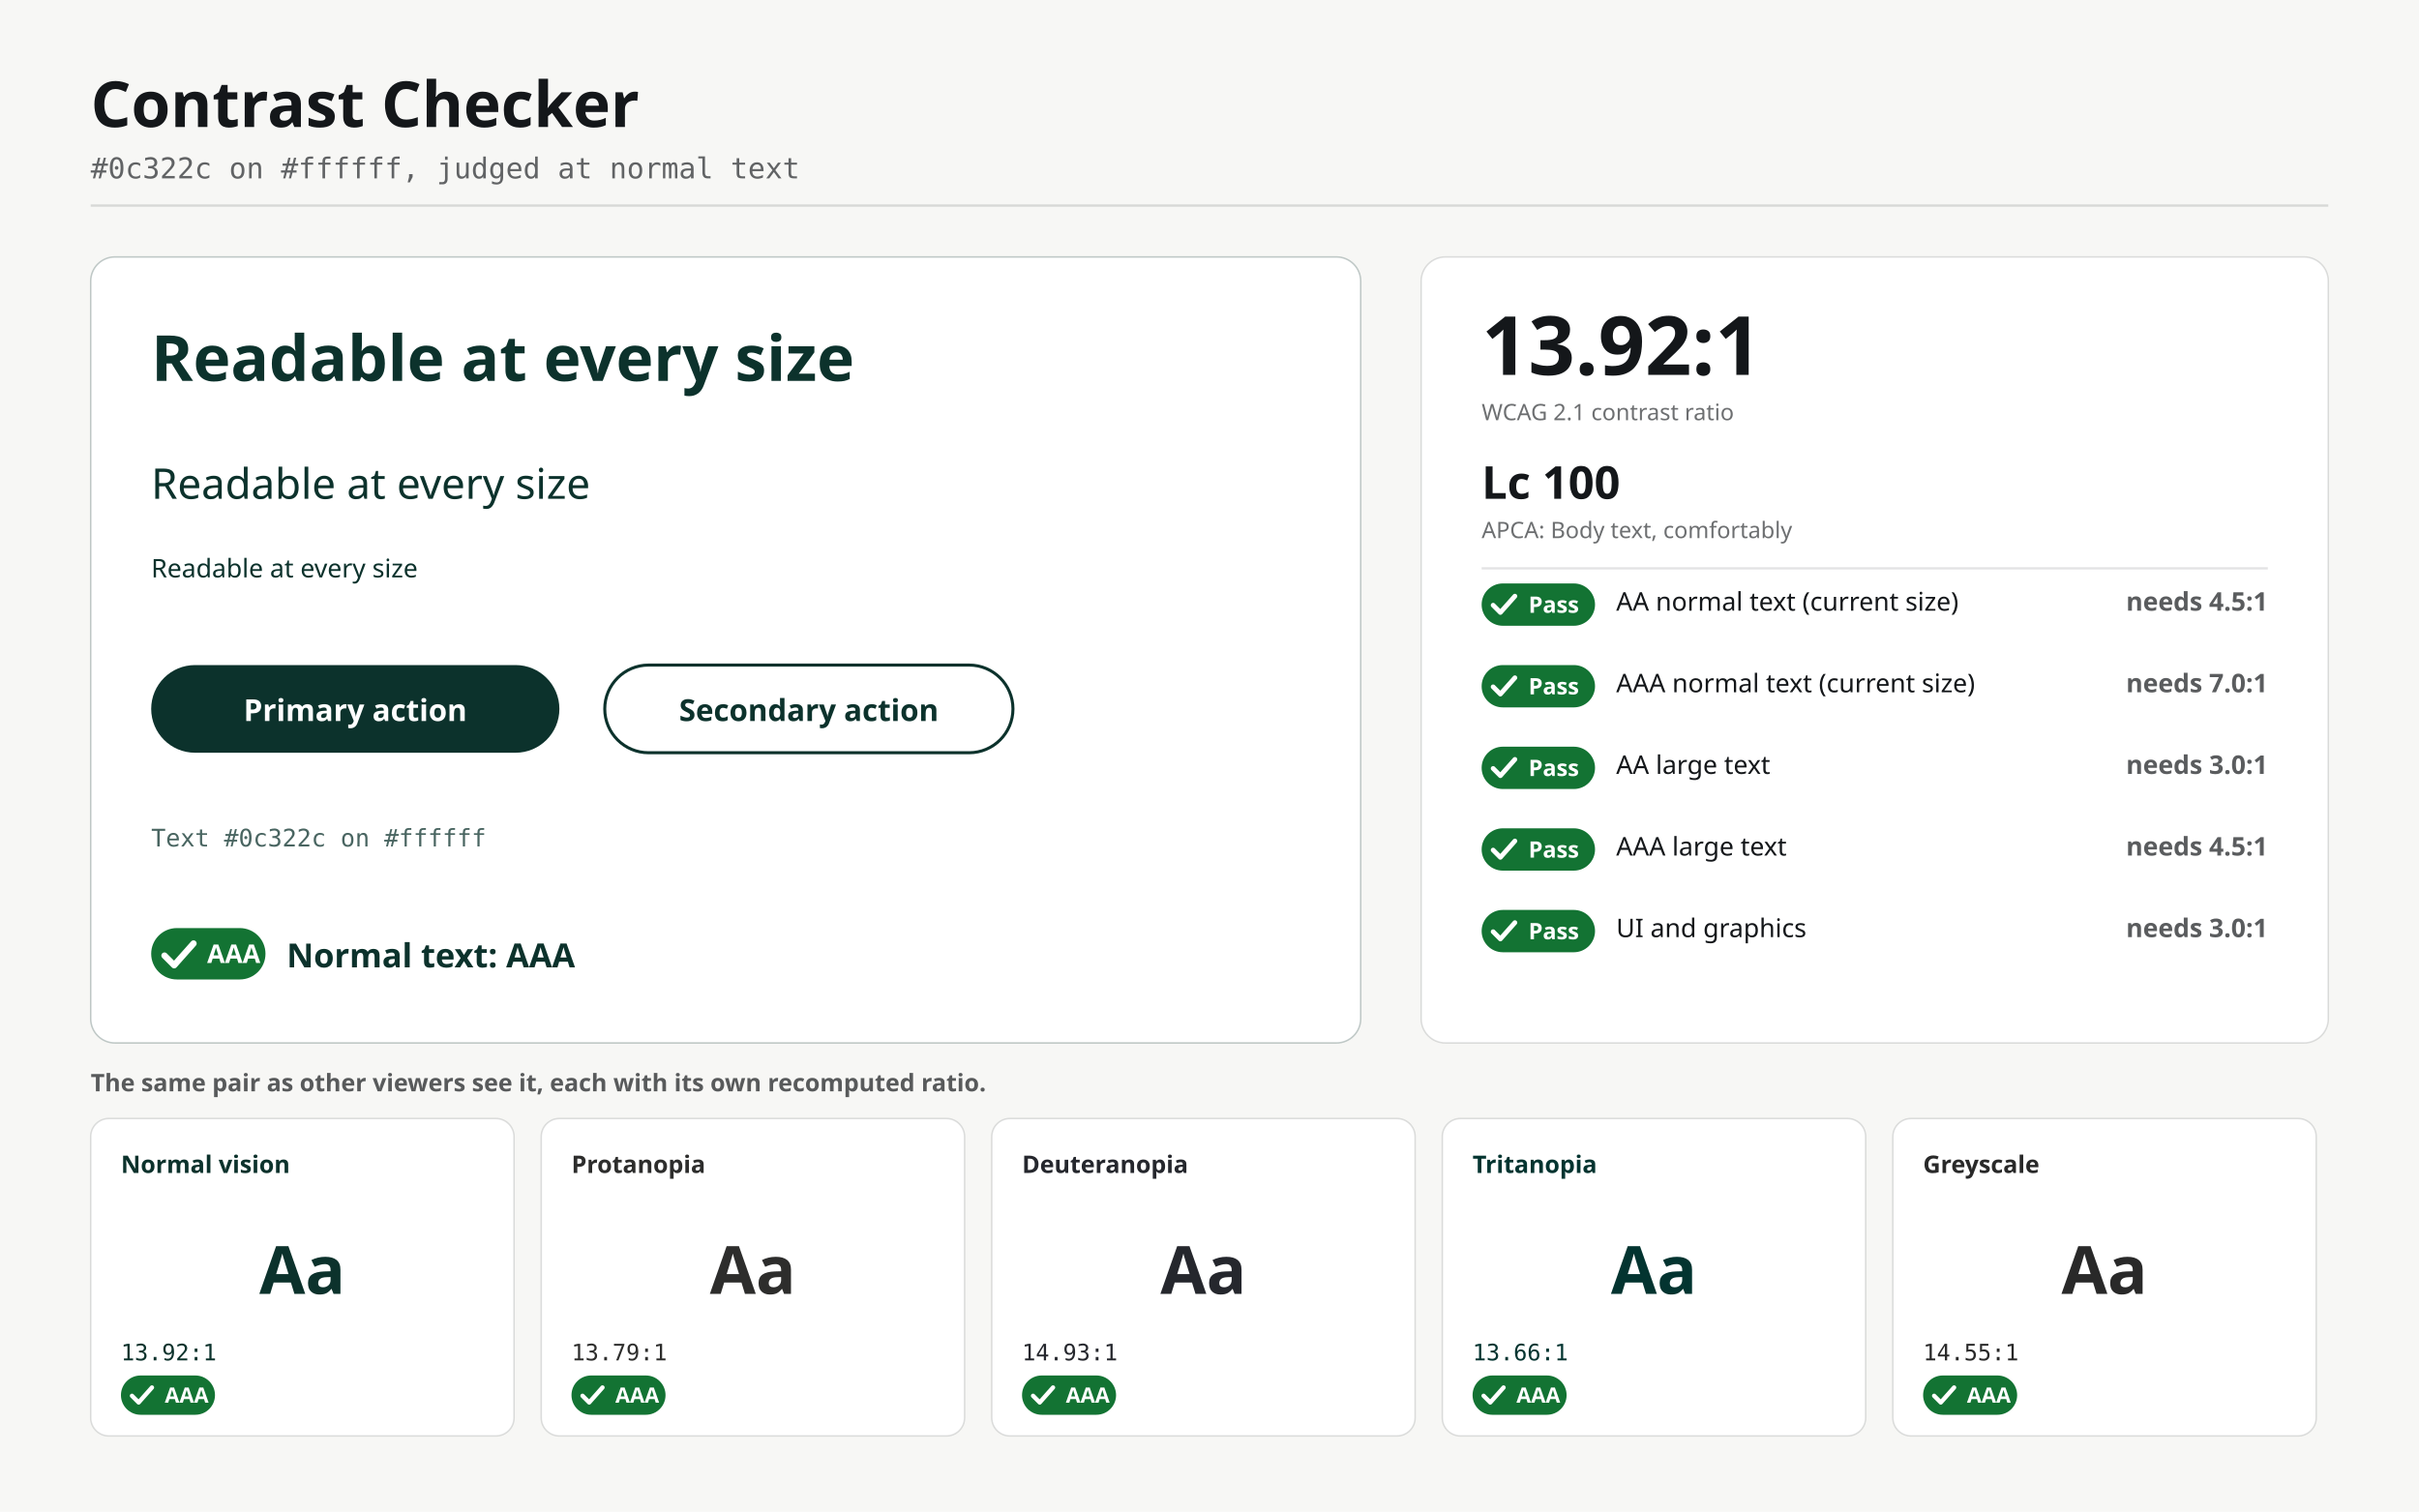
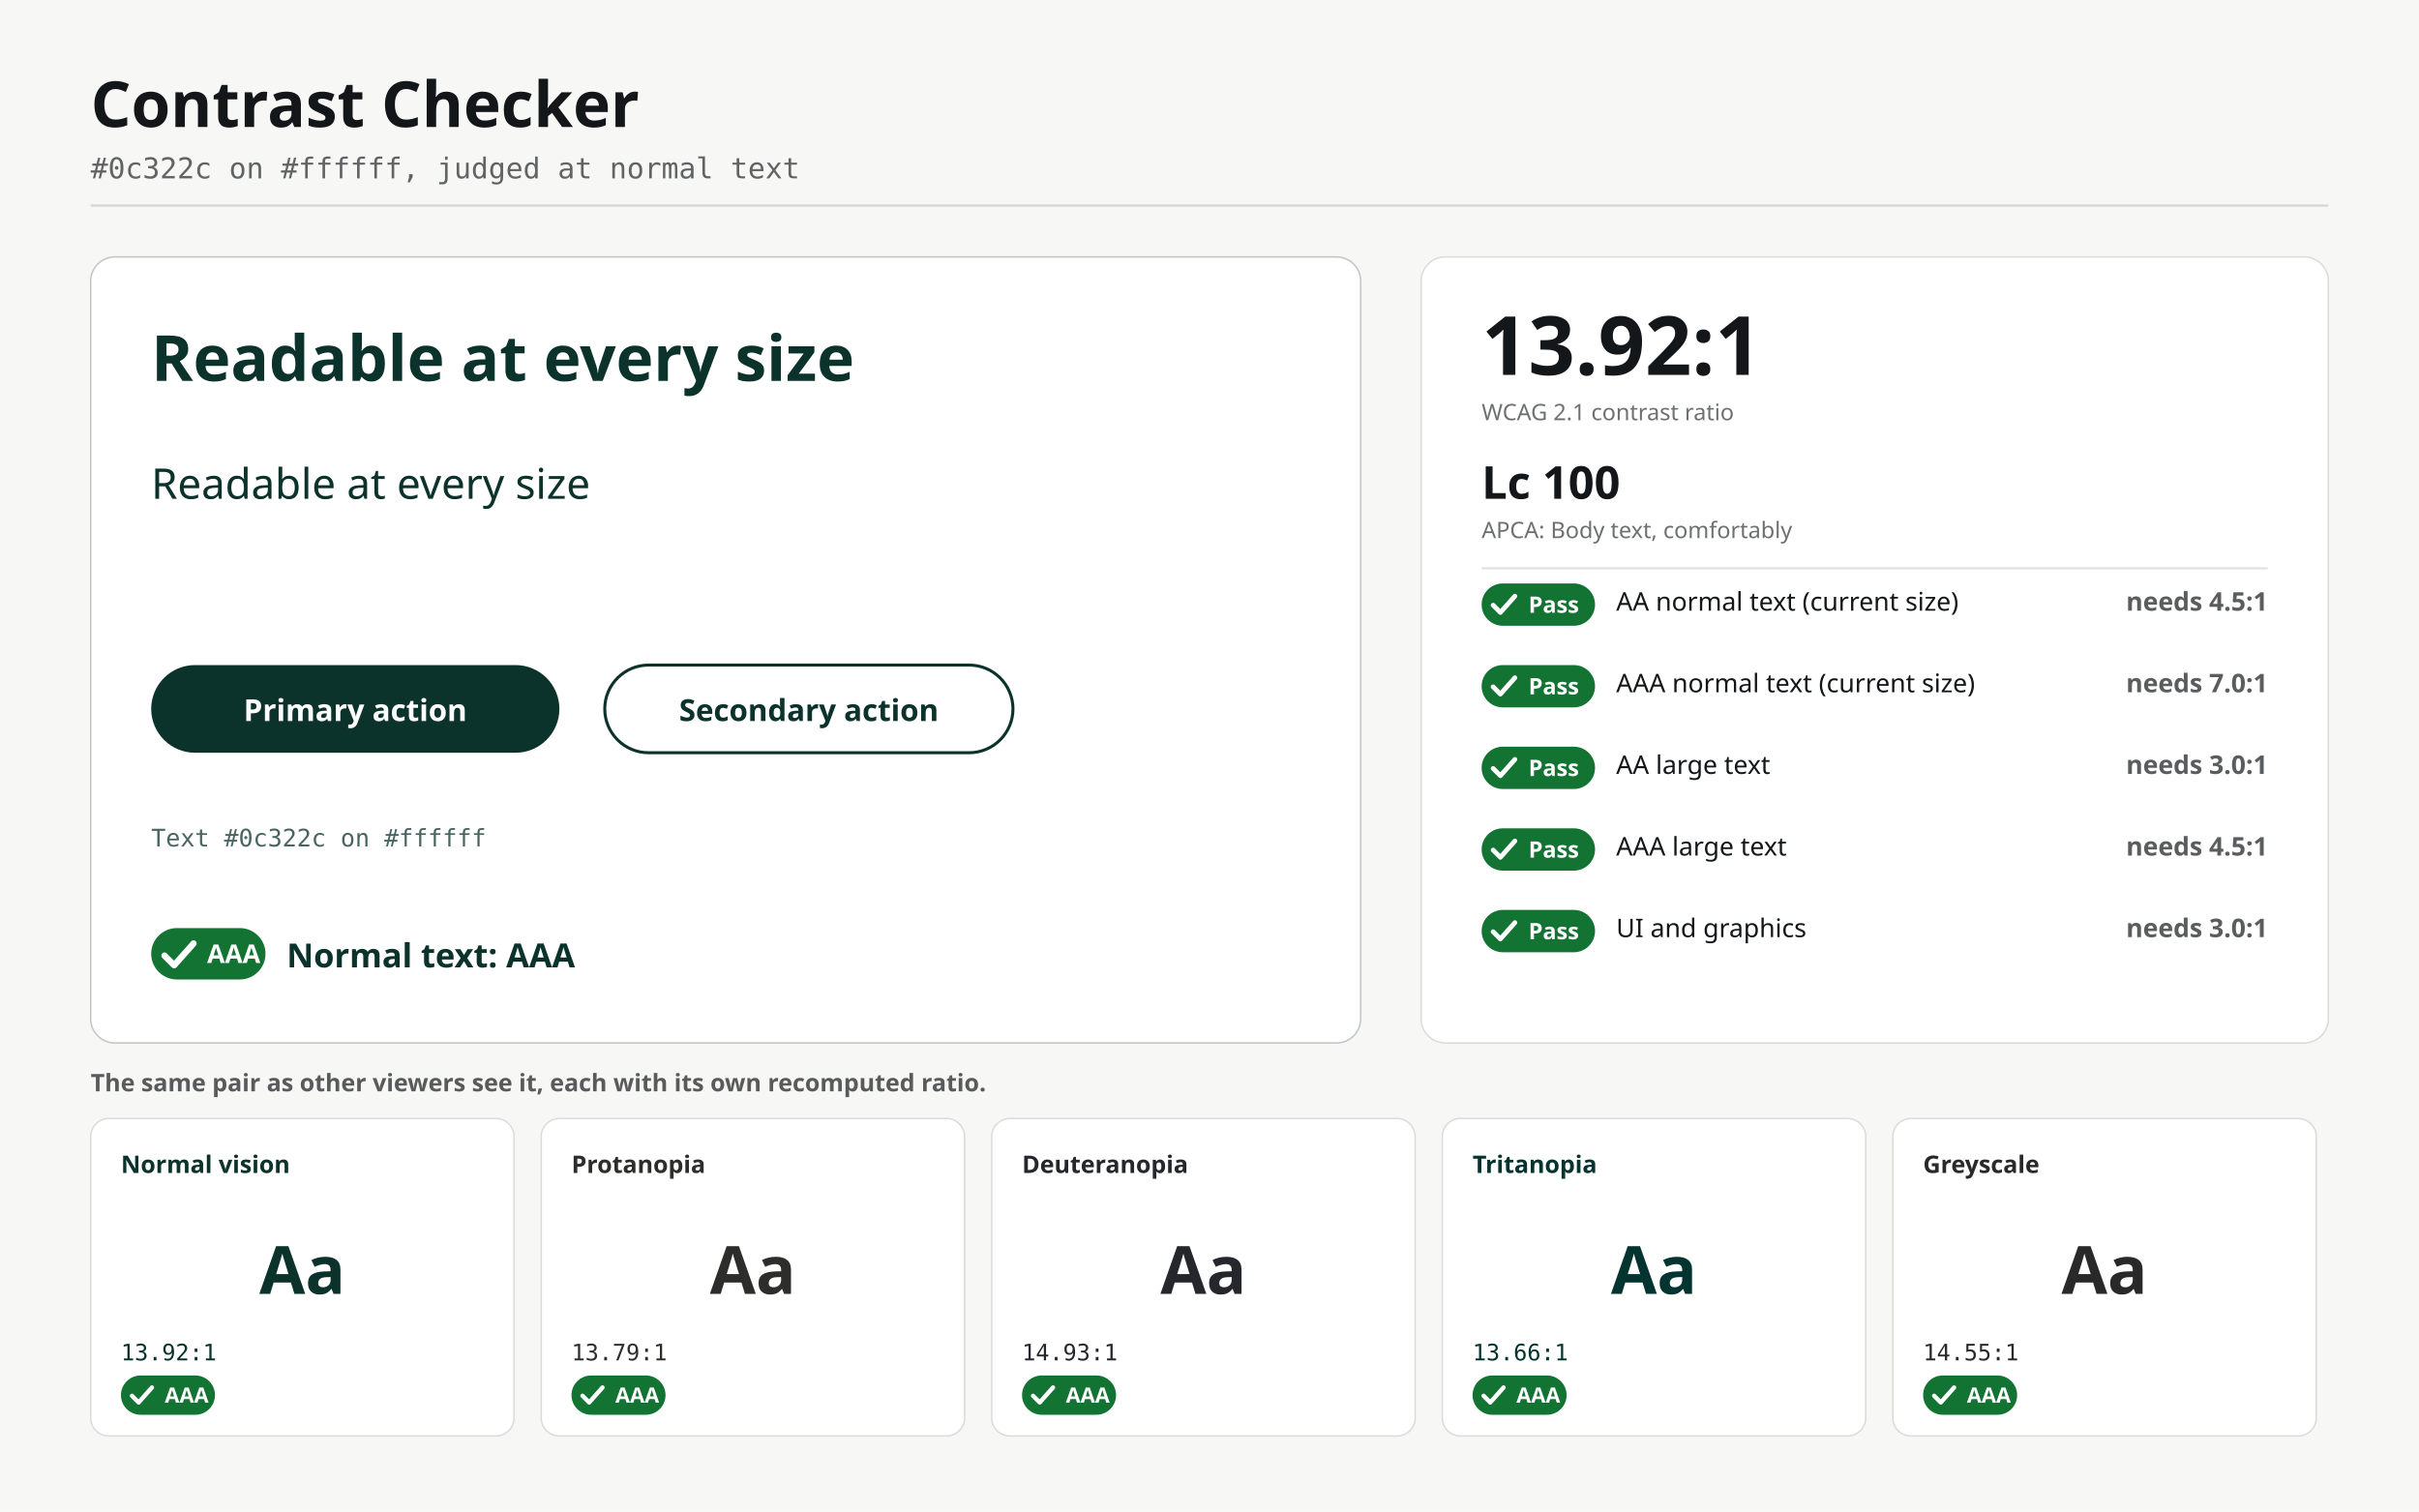
<svg xmlns="http://www.w3.org/2000/svg" width="1600" height="1000" viewBox="0 0 1600 1000">
  <path fill="#fff" d="M0 0h1600v1000H0z" />
-   <svg width="1600" height="1000" aria-label="Contrast and colour-vision check sheet" class="cx-svg" color="#030711" viewBox="0 0 1600 1000">
+   <svg width="1600" height="1000" aria-label="Contrast and colour-vision check sheet" class="cx-svg" color="#030711" style="width:100%;height:auto;display:block" viewBox="0 0 1600 1000">
    <path fill="#f7f7f5" d="M0 0h1600v1000H0z" style="fill:#f7f7f5" />
    <text x="60" y="84" fill="#14171a" font-family="SUSE, system-ui, sans-serif" font-size="42" font-weight="700" style="fill:#14171a;font-family:SUSE,ui-sans-serif,system-ui,sans-serif;font-size:42px;font-weight:700">Contrast Checker</text>
    <text x="60" y="118" fill="#14171a" fill-opacity=".66" class="cx-mono" font-family="ui-monospace, Menlo, Consolas, monospace" font-size="19" style="fill:#14171a;fill-opacity:.66;font-family:&quot;SUSE Mono&quot;,&quot;Roboto Mono&quot;,ui-monospace,monospace;font-size:19px">#0c322c on #ffffff, judged at normal text</text>
    <path stroke="#14171a" stroke-opacity=".14" stroke-width="1.5" d="M60 136h1480" style="stroke:#14171a;stroke-opacity:.14;stroke-width:1.5px" />
    <rect width="840" height="520" x="60" y="170" fill="#fff" rx="16" style="fill:#fff" />
    <rect width="840" height="520" x="60" y="170" fill="none" stroke="#0c322c" stroke-opacity=".25" rx="16" style="fill:none;stroke:#0c322c;stroke-opacity:.25" />
    <text x="100" y="252" fill="#0c322c" font-family="SUSE, system-ui, sans-serif" font-size="42" font-weight="700" style="fill:#0c322c;font-family:SUSE,ui-sans-serif,system-ui,sans-serif;font-size:42px;font-weight:700">Readable at every size</text>
    <text x="100" y="330" fill="#0c322c" font-family="SUSE, system-ui, sans-serif" font-size="28" style="fill:#0c322c;font-family:SUSE,ui-sans-serif,system-ui,sans-serif;font-size:28px">Readable at every size</text>
-     <text x="100" y="382" fill="#0c322c" font-family="SUSE, system-ui, sans-serif" font-size="17" style="fill:#0c322c;font-family:SUSE,ui-sans-serif,system-ui,sans-serif;font-size:17px">Readable at every size</text>
    <rect width="270" height="58" x="100" y="440" fill="#0c322c" rx="29" style="fill:#0c322c" />
    <text x="235" y="477" fill="#fff" font-family="SUSE, system-ui, sans-serif" font-size="20" font-weight="600" style="fill:#fff;font-family:SUSE,ui-sans-serif,system-ui,sans-serif;font-size:20px;font-weight:600;text-anchor:middle" text-anchor="middle">Primary action</text>
    <rect width="270" height="58" x="400" y="440" fill="none" stroke="#0c322c" stroke-width="2" rx="29" style="fill:none;stroke:#0c322c;stroke-width:2px" />
    <text x="535" y="477" fill="#0c322c" font-family="SUSE, system-ui, sans-serif" font-size="20" font-weight="600" style="fill:#0c322c;font-family:SUSE,ui-sans-serif,system-ui,sans-serif;font-size:20px;font-weight:600;text-anchor:middle" text-anchor="middle">Secondary action</text>
    <text x="100" y="560" fill="#0c322c" fill-opacity=".75" class="cx-mono" font-family="ui-monospace, Menlo, Consolas, monospace" font-size="16" style="fill:#0c322c;fill-opacity:.75;font-family:&quot;SUSE Mono&quot;,&quot;Roboto Mono&quot;,ui-monospace,monospace;font-size:16px">Text #0c322c on #ffffff</text>
    <rect width="75.6" height="34" x="100" y="614" fill="#137333" rx="17" style="fill:#137333" />
    <path fill="none" stroke="#fff" stroke-linecap="round" stroke-linejoin="round" stroke-width="2.6" d="m3 9.5 4 4 8-9" style="fill:none;stroke:#fff;stroke-width:2.6px;stroke-linecap:round;stroke-linejoin:round" transform="matrix(1.6 0 0 1.6 104 617)" />
    <text x="137" y="637.1" fill="#fff" font-family="SUSE, system-ui, sans-serif" font-size="17" font-weight="700" style="fill:#fff;font-family:SUSE,ui-sans-serif,system-ui,sans-serif;font-size:17px;font-weight:700">AAA</text>
    <text x="189.6" y="640" fill="#0c322c" font-family="SUSE, system-ui, sans-serif" font-size="22" font-weight="600" style="fill:#0c322c;font-family:SUSE,ui-sans-serif,system-ui,sans-serif;font-size:22px;font-weight:600">Normal text: AAA</text>
    <rect width="600" height="520" x="940" y="170" fill="#fff" stroke="#14171a" stroke-opacity=".14" rx="16" style="fill:#fff;stroke:#14171a;stroke-opacity:.14" />
    <text x="980" y="248" fill="#14171a" font-family="SUSE, system-ui, sans-serif" font-size="54" font-weight="700" style="fill:#14171a;font-family:SUSE,ui-sans-serif,system-ui,sans-serif;font-size:54px;font-weight:700">13.92:1</text>
    <text x="980" y="278" fill="#14171a" fill-opacity=".62" font-family="SUSE, system-ui, sans-serif" font-size="15" style="fill:#14171a;fill-opacity:.62;font-family:SUSE,ui-sans-serif,system-ui,sans-serif;font-size:15px">WCAG 2.1 contrast ratio</text>
    <text x="980" y="330" fill="#14171a" font-family="SUSE, system-ui, sans-serif" font-size="30" font-weight="600" style="fill:#14171a;font-family:SUSE,ui-sans-serif,system-ui,sans-serif;font-size:30px;font-weight:600">Lc 100</text>
    <text x="980" y="356" fill="#14171a" fill-opacity=".62" font-family="SUSE, system-ui, sans-serif" font-size="15" style="fill:#14171a;fill-opacity:.62;font-family:SUSE,ui-sans-serif,system-ui,sans-serif;font-size:15px">APCA: Body text, comfortably</text>
    <path stroke="#14171a" stroke-opacity=".12" stroke-width="1.5" d="M980 376h520" style="stroke:#14171a;stroke-opacity:.12;stroke-width:1.5px" />
    <rect width="75" height="28" x="980" y="386" fill="#137333" rx="14" style="fill:#137333" />
    <path fill="none" stroke="#fff" stroke-linecap="round" stroke-linejoin="round" stroke-width="2.6" d="m3 9.5 4 4 8-9" style="fill:none;stroke:#fff;stroke-width:2.6px;stroke-linecap:round;stroke-linejoin:round" transform="matrix(1.2 0 0 1.2 984 389)" />
    <text x="1011" y="405.4" fill="#fff" font-family="SUSE, system-ui, sans-serif" font-size="15" font-weight="700" style="fill:#fff;font-family:SUSE,ui-sans-serif,system-ui,sans-serif;font-size:15px;font-weight:700">Pass</text>
    <text x="1069" y="404" fill="#14171a" font-family="SUSE, system-ui, sans-serif" font-size="17" style="fill:#14171a;font-family:SUSE,ui-sans-serif,system-ui,sans-serif;font-size:17px">AA normal text (current size)</text>
    <text x="1500" y="404" fill="#14171a" fill-opacity=".7" font-family="SUSE, system-ui, sans-serif" font-size="17" font-weight="600" style="fill:#14171a;fill-opacity:.7;font-family:SUSE,ui-sans-serif,system-ui,sans-serif;font-size:17px;font-weight:600;text-anchor:end" text-anchor="end">needs 4.5:1</text>
    <rect width="75" height="28" x="980" y="440" fill="#137333" rx="14" style="fill:#137333" />
    <path fill="none" stroke="#fff" stroke-linecap="round" stroke-linejoin="round" stroke-width="2.6" d="m3 9.5 4 4 8-9" style="fill:none;stroke:#fff;stroke-width:2.6px;stroke-linecap:round;stroke-linejoin:round" transform="matrix(1.2 0 0 1.2 984 443)" />
    <text x="1011" y="459.4" fill="#fff" font-family="SUSE, system-ui, sans-serif" font-size="15" font-weight="700" style="fill:#fff;font-family:SUSE,ui-sans-serif,system-ui,sans-serif;font-size:15px;font-weight:700">Pass</text>
    <text x="1069" y="458" fill="#14171a" font-family="SUSE, system-ui, sans-serif" font-size="17" style="fill:#14171a;font-family:SUSE,ui-sans-serif,system-ui,sans-serif;font-size:17px">AAA normal text (current size)</text>
    <text x="1500" y="458" fill="#14171a" fill-opacity=".7" font-family="SUSE, system-ui, sans-serif" font-size="17" font-weight="600" style="fill:#14171a;fill-opacity:.7;font-family:SUSE,ui-sans-serif,system-ui,sans-serif;font-size:17px;font-weight:600;text-anchor:end" text-anchor="end">needs 7.0:1</text>
    <rect width="75" height="28" x="980" y="494" fill="#137333" rx="14" style="fill:#137333" />
    <path fill="none" stroke="#fff" stroke-linecap="round" stroke-linejoin="round" stroke-width="2.6" d="m3 9.5 4 4 8-9" style="fill:none;stroke:#fff;stroke-width:2.6px;stroke-linecap:round;stroke-linejoin:round" transform="matrix(1.2 0 0 1.2 984 497)" />
    <text x="1011" y="513.4" fill="#fff" font-family="SUSE, system-ui, sans-serif" font-size="15" font-weight="700" style="fill:#fff;font-family:SUSE,ui-sans-serif,system-ui,sans-serif;font-size:15px;font-weight:700">Pass</text>
    <text x="1069" y="512" fill="#14171a" font-family="SUSE, system-ui, sans-serif" font-size="17" style="fill:#14171a;font-family:SUSE,ui-sans-serif,system-ui,sans-serif;font-size:17px">AA large text</text>
    <text x="1500" y="512" fill="#14171a" fill-opacity=".7" font-family="SUSE, system-ui, sans-serif" font-size="17" font-weight="600" style="fill:#14171a;fill-opacity:.7;font-family:SUSE,ui-sans-serif,system-ui,sans-serif;font-size:17px;font-weight:600;text-anchor:end" text-anchor="end">needs 3.0:1</text>
    <rect width="75" height="28" x="980" y="548" fill="#137333" rx="14" style="fill:#137333" />
    <path fill="none" stroke="#fff" stroke-linecap="round" stroke-linejoin="round" stroke-width="2.6" d="m3 9.5 4 4 8-9" style="fill:none;stroke:#fff;stroke-width:2.6px;stroke-linecap:round;stroke-linejoin:round" transform="matrix(1.2 0 0 1.2 984 551)" />
    <text x="1011" y="567.4" fill="#fff" font-family="SUSE, system-ui, sans-serif" font-size="15" font-weight="700" style="fill:#fff;font-family:SUSE,ui-sans-serif,system-ui,sans-serif;font-size:15px;font-weight:700">Pass</text>
    <text x="1069" y="566" fill="#14171a" font-family="SUSE, system-ui, sans-serif" font-size="17" style="fill:#14171a;font-family:SUSE,ui-sans-serif,system-ui,sans-serif;font-size:17px">AAA large text</text>
    <text x="1500" y="566" fill="#14171a" fill-opacity=".7" font-family="SUSE, system-ui, sans-serif" font-size="17" font-weight="600" style="fill:#14171a;fill-opacity:.7;font-family:SUSE,ui-sans-serif,system-ui,sans-serif;font-size:17px;font-weight:600;text-anchor:end" text-anchor="end">needs 4.5:1</text>
    <rect width="75" height="28" x="980" y="602" fill="#137333" rx="14" style="fill:#137333" />
    <path fill="none" stroke="#fff" stroke-linecap="round" stroke-linejoin="round" stroke-width="2.6" d="m3 9.5 4 4 8-9" style="fill:none;stroke:#fff;stroke-width:2.6px;stroke-linecap:round;stroke-linejoin:round" transform="matrix(1.2 0 0 1.2 984 605)" />
    <text x="1011" y="621.4" fill="#fff" font-family="SUSE, system-ui, sans-serif" font-size="15" font-weight="700" style="fill:#fff;font-family:SUSE,ui-sans-serif,system-ui,sans-serif;font-size:15px;font-weight:700">Pass</text>
    <text x="1069" y="620" fill="#14171a" font-family="SUSE, system-ui, sans-serif" font-size="17" style="fill:#14171a;font-family:SUSE,ui-sans-serif,system-ui,sans-serif;font-size:17px">UI and graphics</text>
    <text x="1500" y="620" fill="#14171a" fill-opacity=".7" font-family="SUSE, system-ui, sans-serif" font-size="17" font-weight="600" style="fill:#14171a;fill-opacity:.7;font-family:SUSE,ui-sans-serif,system-ui,sans-serif;font-size:17px;font-weight:600;text-anchor:end" text-anchor="end">needs 3.0:1</text>
    <text x="60" y="722" fill="#14171a" fill-opacity=".7" font-family="SUSE, system-ui, sans-serif" font-size="16" font-weight="600" style="fill:#14171a;fill-opacity:.7;font-family:SUSE,ui-sans-serif,system-ui,sans-serif;font-size:16px;font-weight:600">The same pair as other viewers see it, each with its own recomputed ratio.</text>
    <rect width="280" height="210" x="60" y="740" fill="#fff" stroke="#14171a" stroke-opacity=".14" rx="12" style="fill:#fff;stroke:#14171a;stroke-opacity:.14" />
    <text x="80" y="776" fill="#0c322c" font-family="SUSE, system-ui, sans-serif" font-size="16" font-weight="600" style="fill:#0c322c;font-family:SUSE,ui-sans-serif,system-ui,sans-serif;font-size:16px;font-weight:600">Normal vision</text>
    <text x="200" y="856" fill="#0c322c" font-family="SUSE, system-ui, sans-serif" font-size="44" font-weight="700" style="fill:#0c322c;font-family:SUSE,ui-sans-serif,system-ui,sans-serif;font-size:44px;font-weight:700;text-anchor:middle" text-anchor="middle">Aa</text>
    <text x="80" y="900" fill="#0c322c" class="cx-mono" font-family="ui-monospace, Menlo, Consolas, monospace" font-size="15" style="fill:#0c322c;font-family:&quot;SUSE Mono&quot;,&quot;Roboto Mono&quot;,ui-monospace,monospace;font-size:15px">13.92:1</text>
    <rect width="62.2" height="26" x="80" y="910" fill="#137333" rx="13" style="fill:#137333" />
    <path fill="none" stroke="#fff" stroke-linecap="round" stroke-linejoin="round" stroke-width="2.6" d="m3 9.5 4 4 8-9" style="fill:none;stroke:#fff;stroke-width:2.6px;stroke-linecap:round;stroke-linejoin:round" transform="matrix(1.1 0 0 1.1 84 913)" />
    <text x="109" y="928" fill="#fff" font-family="SUSE, system-ui, sans-serif" font-size="14" font-weight="700" style="fill:#fff;font-family:SUSE,ui-sans-serif,system-ui,sans-serif;font-size:14px;font-weight:700">AAA</text>
    <rect width="280" height="210" x="358" y="740" fill="#fff" stroke="#14171a" stroke-opacity=".14" rx="12" style="fill:#fff;stroke:#14171a;stroke-opacity:.14" />
    <text x="378" y="776" fill="#2d2d2c" font-family="SUSE, system-ui, sans-serif" font-size="16" font-weight="600" style="fill:#2d2d2c;font-family:SUSE,ui-sans-serif,system-ui,sans-serif;font-size:16px;font-weight:600">Protanopia</text>
    <text x="498" y="856" fill="#2d2d2c" font-family="SUSE, system-ui, sans-serif" font-size="44" font-weight="700" style="fill:#2d2d2c;font-family:SUSE,ui-sans-serif,system-ui,sans-serif;font-size:44px;font-weight:700;text-anchor:middle" text-anchor="middle">Aa</text>
    <text x="378" y="900" fill="#2d2d2c" class="cx-mono" font-family="ui-monospace, Menlo, Consolas, monospace" font-size="15" style="fill:#2d2d2c;font-family:&quot;SUSE Mono&quot;,&quot;Roboto Mono&quot;,ui-monospace,monospace;font-size:15px">13.79:1</text>
    <rect width="62.2" height="26" x="378" y="910" fill="#137333" rx="13" style="fill:#137333" />
    <path fill="none" stroke="#fff" stroke-linecap="round" stroke-linejoin="round" stroke-width="2.6" d="m3 9.5 4 4 8-9" style="fill:none;stroke:#fff;stroke-width:2.6px;stroke-linecap:round;stroke-linejoin:round" transform="matrix(1.1 0 0 1.1 382 913)" />
    <text x="407" y="928" fill="#fff" font-family="SUSE, system-ui, sans-serif" font-size="14" font-weight="700" style="fill:#fff;font-family:SUSE,ui-sans-serif,system-ui,sans-serif;font-size:14px;font-weight:700">AAA</text>
    <rect width="280" height="210" x="656" y="740" fill="#fff" stroke="#14171a" stroke-opacity=".14" rx="12" style="fill:#fff;stroke:#14171a;stroke-opacity:.14" />
    <text x="676" y="776" fill="#25272d" font-family="SUSE, system-ui, sans-serif" font-size="16" font-weight="600" style="fill:#25272d;font-family:SUSE,ui-sans-serif,system-ui,sans-serif;font-size:16px;font-weight:600">Deuteranopia</text>
    <text x="796" y="856" fill="#25272d" font-family="SUSE, system-ui, sans-serif" font-size="44" font-weight="700" style="fill:#25272d;font-family:SUSE,ui-sans-serif,system-ui,sans-serif;font-size:44px;font-weight:700;text-anchor:middle" text-anchor="middle">Aa</text>
    <text x="676" y="900" fill="#25272d" class="cx-mono" font-family="ui-monospace, Menlo, Consolas, monospace" font-size="15" style="fill:#25272d;font-family:&quot;SUSE Mono&quot;,&quot;Roboto Mono&quot;,ui-monospace,monospace;font-size:15px">14.93:1</text>
    <rect width="62.2" height="26" x="676" y="910" fill="#137333" rx="13" style="fill:#137333" />
    <path fill="none" stroke="#fff" stroke-linecap="round" stroke-linejoin="round" stroke-width="2.6" d="m3 9.5 4 4 8-9" style="fill:none;stroke:#fff;stroke-width:2.6px;stroke-linecap:round;stroke-linejoin:round" transform="matrix(1.1 0 0 1.1 680 913)" />
    <text x="705" y="928" fill="#fff" font-family="SUSE, system-ui, sans-serif" font-size="14" font-weight="700" style="fill:#fff;font-family:SUSE,ui-sans-serif,system-ui,sans-serif;font-size:14px;font-weight:700">AAA</text>
    <rect width="280" height="210" x="954" y="740" fill="#fff" stroke="#14171a" stroke-opacity=".14" rx="12" style="fill:#fff;stroke:#14171a;stroke-opacity:.14" />
    <text x="974" y="776" fill="#033430" font-family="SUSE, system-ui, sans-serif" font-size="16" font-weight="600" style="fill:#033430;font-family:SUSE,ui-sans-serif,system-ui,sans-serif;font-size:16px;font-weight:600">Tritanopia</text>
    <text x="1094" y="856" fill="#033430" font-family="SUSE, system-ui, sans-serif" font-size="44" font-weight="700" style="fill:#033430;font-family:SUSE,ui-sans-serif,system-ui,sans-serif;font-size:44px;font-weight:700;text-anchor:middle" text-anchor="middle">Aa</text>
    <text x="974" y="900" fill="#033430" class="cx-mono" font-family="ui-monospace, Menlo, Consolas, monospace" font-size="15" style="fill:#033430;font-family:&quot;SUSE Mono&quot;,&quot;Roboto Mono&quot;,ui-monospace,monospace;font-size:15px">13.66:1</text>
    <rect width="62.2" height="26" x="974" y="910" fill="#137333" rx="13" style="fill:#137333" />
    <path fill="none" stroke="#fff" stroke-linecap="round" stroke-linejoin="round" stroke-width="2.6" d="m3 9.5 4 4 8-9" style="fill:none;stroke:#fff;stroke-width:2.6px;stroke-linecap:round;stroke-linejoin:round" transform="matrix(1.1 0 0 1.1 978 913)" />
    <text x="1003" y="928" fill="#fff" font-family="SUSE, system-ui, sans-serif" font-size="14" font-weight="700" style="fill:#fff;font-family:SUSE,ui-sans-serif,system-ui,sans-serif;font-size:14px;font-weight:700">AAA</text>
    <rect width="280" height="210" x="1252" y="740" fill="#fff" stroke="#14171a" stroke-opacity=".14" rx="12" style="fill:#fff;stroke:#14171a;stroke-opacity:.14" />
    <text x="1272" y="776" fill="#292929" font-family="SUSE, system-ui, sans-serif" font-size="16" font-weight="600" style="fill:#292929;font-family:SUSE,ui-sans-serif,system-ui,sans-serif;font-size:16px;font-weight:600">Greyscale</text>
    <text x="1392" y="856" fill="#292929" font-family="SUSE, system-ui, sans-serif" font-size="44" font-weight="700" style="fill:#292929;font-family:SUSE,ui-sans-serif,system-ui,sans-serif;font-size:44px;font-weight:700;text-anchor:middle" text-anchor="middle">Aa</text>
    <text x="1272" y="900" fill="#292929" class="cx-mono" font-family="ui-monospace, Menlo, Consolas, monospace" font-size="15" style="fill:#292929;font-family:&quot;SUSE Mono&quot;,&quot;Roboto Mono&quot;,ui-monospace,monospace;font-size:15px">14.55:1</text>
    <rect width="62.2" height="26" x="1272" y="910" fill="#137333" rx="13" style="fill:#137333" />
    <path fill="none" stroke="#fff" stroke-linecap="round" stroke-linejoin="round" stroke-width="2.6" d="m3 9.5 4 4 8-9" style="fill:none;stroke:#fff;stroke-width:2.6px;stroke-linecap:round;stroke-linejoin:round" transform="matrix(1.1 0 0 1.1 1276 913)" />
    <text x="1301" y="928" fill="#fff" font-family="SUSE, system-ui, sans-serif" font-size="14" font-weight="700" style="fill:#fff;font-family:SUSE,ui-sans-serif,system-ui,sans-serif;font-size:14px;font-weight:700">AAA</text>
  </svg>
</svg>
